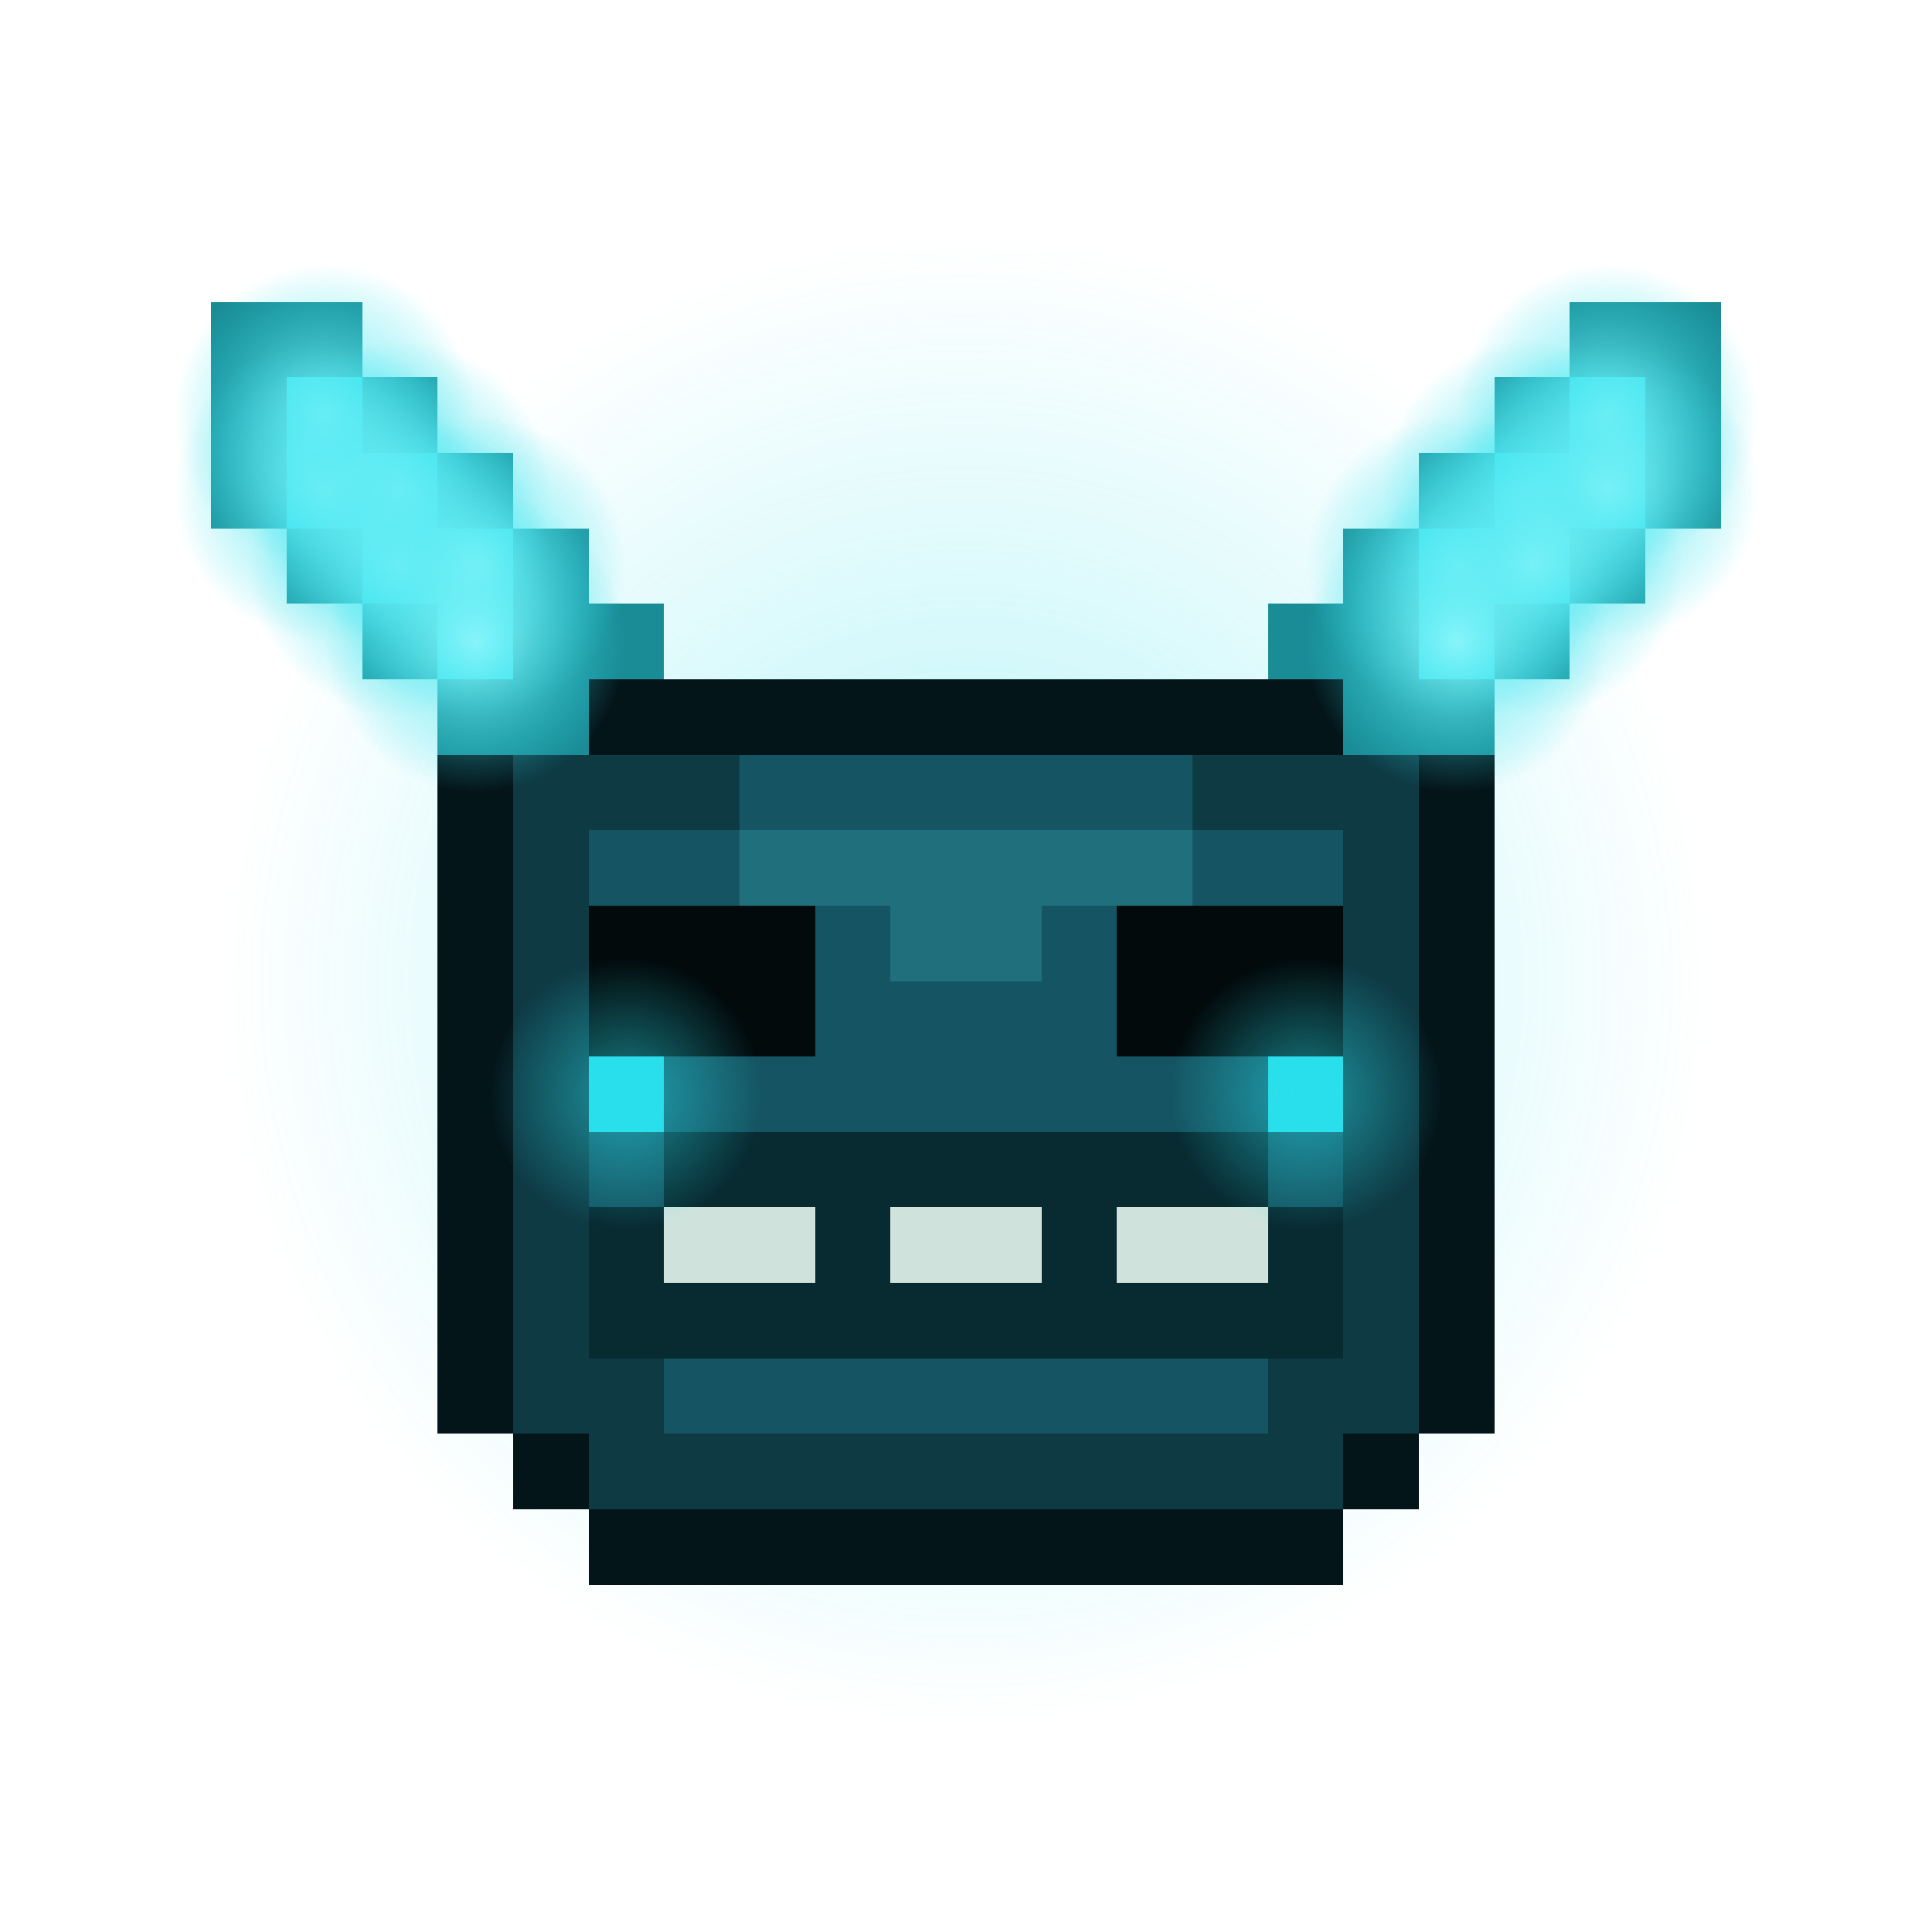
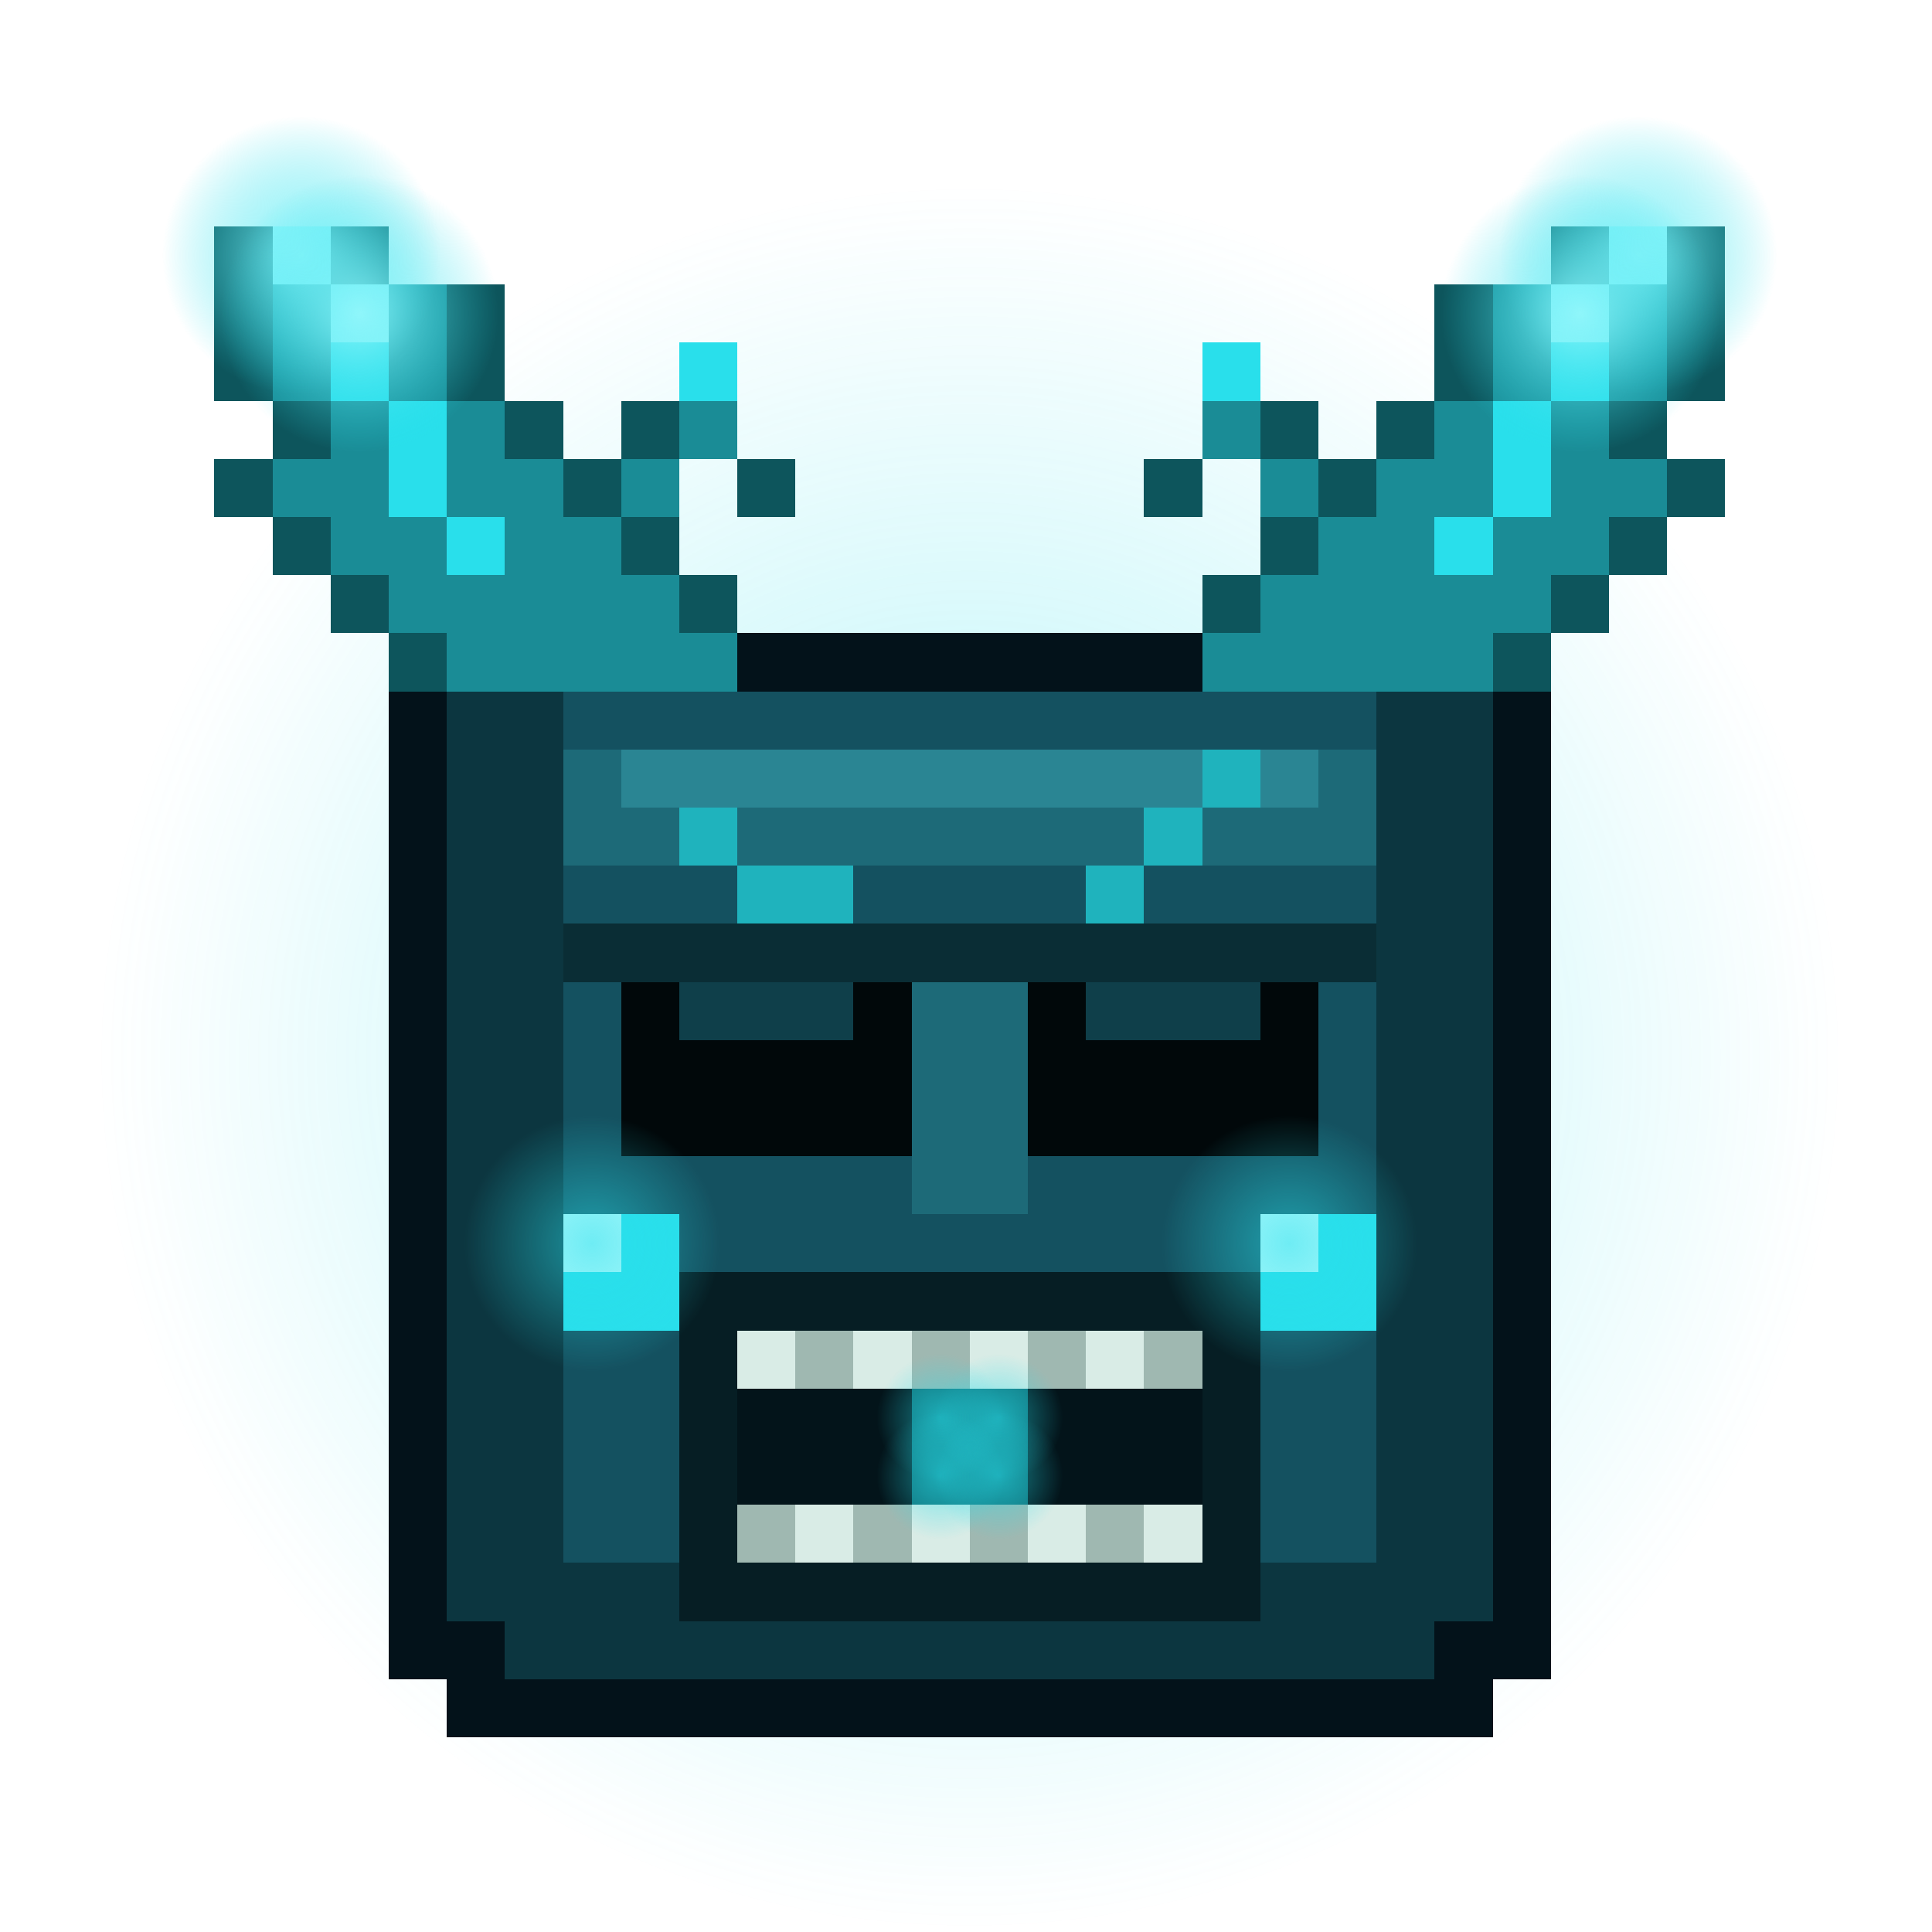
<svg xmlns="http://www.w3.org/2000/svg" width="256" height="256" version="1.1" viewBox="0 0 256 256">
  <defs>
    <linearGradient id="bg" x1="0" y1="0" x2="0" y2="1">
      <stop offset="0" stop-color="#123842" />
      <stop offset="1" stop-color="#050f12" />
    </linearGradient>
    <radialGradient id="halo" cx="0.5" cy="0.5" r="0.5">
      <stop offset="0" stop-color="#29dfeb" stop-opacity="0.35" />
      <stop offset="1" stop-color="#29dfeb" stop-opacity="0" />
    </radialGradient>
    <radialGradient id="earGlow" cx="0.5" cy="0.5" r="0.5">
      <stop offset="0" stop-color="#8ff6fb" stop-opacity="0.9" />
      <stop offset="1" stop-color="#29dfeb" stop-opacity="0" />
    </radialGradient>
    <linearGradient id="beam" x1="0" y1="1" x2="0" y2="0">
      <stop offset="0" stop-color="#3ff0f8" stop-opacity="0.75" />
      <stop offset="1" stop-color="#3ff0f8" stop-opacity="0" />
    </linearGradient>
    <radialGradient id="soulGlow" cx="0.5" cy="0.5" r="0.5">
      <stop offset="0" stop-color="#29dfeb" stop-opacity="0.55" />
      <stop offset="1" stop-color="#29dfeb" stop-opacity="0" />
    </radialGradient>
  </defs>
  <g shape-rendering="crispEdges">
-     <circle cx="128" cy="130" r="100" fill="url(#halo)" />
-     <rect x="28" y="40" width="20" height="10" fill="#1a8c96" />
-     <rect x="208" y="40" width="20" height="10" fill="#1a8c96" />
-     <rect x="28" y="50" width="10" height="10" fill="#1a8c96" />
-     <rect x="38" y="50" width="10" height="10" fill="#29dfeb" />
-     <rect x="48" y="50" width="10" height="10" fill="#1a8c96" />
-     <rect x="198" y="50" width="10" height="10" fill="#1a8c96" />
-     <rect x="208" y="50" width="10" height="10" fill="#29dfeb" />
-     <rect x="218" y="50" width="10" height="10" fill="#1a8c96" />
-     <rect x="28" y="60" width="10" height="10" fill="#1a8c96" />
-     <rect x="38" y="60" width="20" height="10" fill="#29dfeb" />
-     <rect x="58" y="60" width="10" height="10" fill="#1a8c96" />
-     <rect x="188" y="60" width="10" height="10" fill="#1a8c96" />
-     <rect x="198" y="60" width="20" height="10" fill="#29dfeb" />
-     <rect x="218" y="60" width="10" height="10" fill="#1a8c96" />
-     <rect x="38" y="70" width="10" height="10" fill="#1a8c96" />
-     <rect x="48" y="70" width="20" height="10" fill="#29dfeb" />
-     <rect x="68" y="70" width="10" height="10" fill="#1a8c96" />
-     <rect x="178" y="70" width="10" height="10" fill="#1a8c96" />
-     <rect x="188" y="70" width="20" height="10" fill="#29dfeb" />
-     <rect x="208" y="70" width="10" height="10" fill="#1a8c96" />
-     <rect x="48" y="80" width="10" height="10" fill="#1a8c96" />
-     <rect x="58" y="80" width="10" height="10" fill="#29dfeb" />
-     <rect x="68" y="80" width="20" height="10" fill="#1a8c96" />
-     <rect x="168" y="80" width="20" height="10" fill="#1a8c96" />
-     <rect x="188" y="80" width="10" height="10" fill="#29dfeb" />
-     <rect x="198" y="80" width="10" height="10" fill="#1a8c96" />
-     <rect x="58" y="90" width="20" height="10" fill="#1a8c96" />
-     <rect x="78" y="90" width="100" height="10" fill="#04151a" />
-     <rect x="178" y="90" width="20" height="10" fill="#1a8c96" />
-     <rect x="58" y="100" width="10" height="10" fill="#04151a" />
-     <rect x="68" y="100" width="30" height="10" fill="#0e3a44" />
-     <rect x="98" y="100" width="60" height="10" fill="#155462" />
-     <rect x="158" y="100" width="30" height="10" fill="#0e3a44" />
-     <rect x="188" y="100" width="10" height="10" fill="#04151a" />
-     <rect x="58" y="110" width="10" height="10" fill="#04151a" />
-     <rect x="68" y="110" width="10" height="10" fill="#0e3a44" />
-     <rect x="78" y="110" width="20" height="10" fill="#155462" />
-     <rect x="98" y="110" width="60" height="10" fill="#1f6f7c" />
-     <rect x="158" y="110" width="20" height="10" fill="#155462" />
-     <rect x="178" y="110" width="10" height="10" fill="#0e3a44" />
-     <rect x="188" y="110" width="10" height="10" fill="#04151a" />
-     <rect x="58" y="120" width="10" height="10" fill="#04151a" />
-     <rect x="68" y="120" width="10" height="10" fill="#0e3a44" />
-     <rect x="78" y="120" width="30" height="10" fill="#020a0c" />
-     <rect x="108" y="120" width="10" height="10" fill="#155462" />
-     <rect x="118" y="120" width="20" height="10" fill="#1f6f7c" />
-     <rect x="138" y="120" width="10" height="10" fill="#155462" />
-     <rect x="148" y="120" width="30" height="10" fill="#020a0c" />
-     <rect x="178" y="120" width="10" height="10" fill="#0e3a44" />
-     <rect x="188" y="120" width="10" height="10" fill="#04151a" />
-     <rect x="58" y="130" width="10" height="10" fill="#04151a" />
-     <rect x="68" y="130" width="10" height="10" fill="#0e3a44" />
-     <rect x="78" y="130" width="30" height="10" fill="#020a0c" />
-     <rect x="108" y="130" width="40" height="10" fill="#155462" />
-     <rect x="148" y="130" width="30" height="10" fill="#020a0c" />
-     <rect x="178" y="130" width="10" height="10" fill="#0e3a44" />
-     <rect x="188" y="130" width="10" height="10" fill="#04151a" />
-     <rect x="58" y="140" width="10" height="10" fill="#04151a" />
-     <rect x="68" y="140" width="10" height="10" fill="#0e3a44" />
-     <rect x="78" y="140" width="10" height="10" fill="#29dfeb" />
-     <rect x="88" y="140" width="80" height="10" fill="#155462" />
-     <rect x="168" y="140" width="10" height="10" fill="#29dfeb" />
-     <rect x="178" y="140" width="10" height="10" fill="#0e3a44" />
-     <rect x="188" y="140" width="10" height="10" fill="#04151a" />
-     <rect x="58" y="150" width="10" height="10" fill="#04151a" />
-     <rect x="68" y="150" width="10" height="10" fill="#0e3a44" />
-     <rect x="78" y="150" width="10" height="10" fill="#155462" />
-     <rect x="88" y="150" width="80" height="10" fill="#082a31" />
-     <rect x="168" y="150" width="10" height="10" fill="#155462" />
-     <rect x="178" y="150" width="10" height="10" fill="#0e3a44" />
-     <rect x="188" y="150" width="10" height="10" fill="#04151a" />
-     <rect x="58" y="160" width="10" height="10" fill="#04151a" />
-     <rect x="68" y="160" width="10" height="10" fill="#0e3a44" />
-     <rect x="78" y="160" width="10" height="10" fill="#082a31" />
-     <rect x="88" y="160" width="20" height="10" fill="#cfe3dc" />
-     <rect x="108" y="160" width="10" height="10" fill="#082a31" />
-     <rect x="118" y="160" width="20" height="10" fill="#cfe3dc" />
-     <rect x="138" y="160" width="10" height="10" fill="#082a31" />
-     <rect x="148" y="160" width="20" height="10" fill="#cfe3dc" />
-     <rect x="168" y="160" width="10" height="10" fill="#082a31" />
-     <rect x="178" y="160" width="10" height="10" fill="#0e3a44" />
-     <rect x="188" y="160" width="10" height="10" fill="#04151a" />
-     <rect x="58" y="170" width="10" height="10" fill="#04151a" />
-     <rect x="68" y="170" width="10" height="10" fill="#0e3a44" />
-     <rect x="78" y="170" width="100" height="10" fill="#082a31" />
-     <rect x="178" y="170" width="10" height="10" fill="#0e3a44" />
-     <rect x="188" y="170" width="10" height="10" fill="#04151a" />
-     <rect x="58" y="180" width="10" height="10" fill="#04151a" />
-     <rect x="68" y="180" width="20" height="10" fill="#0e3a44" />
-     <rect x="88" y="180" width="80" height="10" fill="#155462" />
-     <rect x="168" y="180" width="20" height="10" fill="#0e3a44" />
-     <rect x="188" y="180" width="10" height="10" fill="#04151a" />
-     <rect x="68" y="190" width="10" height="10" fill="#04151a" />
-     <rect x="78" y="190" width="100" height="10" fill="#0e3a44" />
-     <rect x="178" y="190" width="10" height="10" fill="#04151a" />
-     <rect x="78" y="200" width="100" height="10" fill="#04151a" />
-     <circle cx="43" cy="55" r="20" fill="url(#earGlow)" />
-     <circle cx="213" cy="55" r="20" fill="url(#earGlow)" />
-     <circle cx="43" cy="65" r="20" fill="url(#earGlow)" />
-     <circle cx="53" cy="65" r="20" fill="url(#earGlow)" />
-     <circle cx="203" cy="65" r="20" fill="url(#earGlow)" />
-     <circle cx="213" cy="65" r="20" fill="url(#earGlow)" />
-     <circle cx="53" cy="75" r="20" fill="url(#earGlow)" />
-     <circle cx="63" cy="75" r="20" fill="url(#earGlow)" />
-     <circle cx="193" cy="75" r="20" fill="url(#earGlow)" />
-     <circle cx="203" cy="75" r="20" fill="url(#earGlow)" />
-     <circle cx="63" cy="85" r="20" fill="url(#earGlow)" />
-     <circle cx="193" cy="85" r="20" fill="url(#earGlow)" />
-     <circle cx="83" cy="145" r="18" fill="url(#soulGlow)" />
-     <circle cx="173" cy="145" r="18" fill="url(#soulGlow)" />
+     <circle cx="128.5" cy="140.11" r="115.5" fill="url(#halo)" />
+     <rect x="28.4" y="30" width="7.7" height="7.7" fill="#0d555c" />
+     <rect x="36.1" y="30" width="7.7" height="7.7" fill="#b0fbff" />
+     <rect x="43.8" y="30" width="7.7" height="7.7" fill="#0d555c" />
+     <rect x="205.5" y="30" width="7.7" height="7.7" fill="#0d555c" />
+     <rect x="213.2" y="30" width="7.7" height="7.7" fill="#b0fbff" />
+     <rect x="220.9" y="30" width="7.7" height="7.7" fill="#0d555c" />
+     <rect x="28.4" y="37.7" width="7.7" height="7.7" fill="#0d555c" />
+     <rect x="36.1" y="37.7" width="7.7" height="7.7" fill="#1a8c96" />
+     <rect x="43.8" y="37.7" width="7.7" height="7.7" fill="#b0fbff" />
+     <rect x="51.5" y="37.7" width="7.7" height="7.7" fill="#1a8c96" />
+     <rect x="59.2" y="37.7" width="7.7" height="7.7" fill="#0d555c" />
+     <rect x="190.1" y="37.7" width="7.7" height="7.7" fill="#0d555c" />
+     <rect x="197.8" y="37.7" width="7.7" height="7.7" fill="#1a8c96" />
+     <rect x="205.5" y="37.7" width="7.7" height="7.7" fill="#b0fbff" />
+     <rect x="213.2" y="37.7" width="7.7" height="7.7" fill="#1a8c96" />
+     <rect x="220.9" y="37.7" width="7.7" height="7.7" fill="#0d555c" />
+     <rect x="28.4" y="45.4" width="7.7" height="7.7" fill="#0d555c" />
+     <rect x="36.1" y="45.4" width="7.7" height="7.7" fill="#1a8c96" />
+     <rect x="43.8" y="45.4" width="7.7" height="7.7" fill="#29dfeb" />
+     <rect x="51.5" y="45.4" width="7.7" height="7.7" fill="#1a8c96" />
+     <rect x="59.2" y="45.4" width="7.7" height="7.7" fill="#0d555c" />
+     <rect x="90" y="45.4" width="7.7" height="7.7" fill="#29dfeb" />
+     <rect x="159.3" y="45.4" width="7.7" height="7.7" fill="#29dfeb" />
+     <rect x="190.1" y="45.4" width="7.7" height="7.7" fill="#0d555c" />
+     <rect x="197.8" y="45.4" width="7.7" height="7.7" fill="#1a8c96" />
+     <rect x="205.5" y="45.4" width="7.7" height="7.7" fill="#29dfeb" />
+     <rect x="213.2" y="45.4" width="7.7" height="7.7" fill="#1a8c96" />
+     <rect x="220.9" y="45.4" width="7.7" height="7.7" fill="#0d555c" />
+     <rect x="36.1" y="53.1" width="7.7" height="7.7" fill="#0d555c" />
+     <rect x="43.8" y="53.1" width="7.7" height="7.7" fill="#1a8c96" />
+     <rect x="51.5" y="53.1" width="7.7" height="7.7" fill="#29dfeb" />
+     <rect x="59.2" y="53.1" width="7.7" height="7.7" fill="#1a8c96" />
+     <rect x="66.9" y="53.1" width="7.7" height="7.7" fill="#0d555c" />
+     <rect x="82.3" y="53.1" width="7.7" height="7.7" fill="#0d555c" />
+     <rect x="90" y="53.1" width="7.7" height="7.7" fill="#1a8c96" />
+     <rect x="159.3" y="53.1" width="7.7" height="7.7" fill="#1a8c96" />
+     <rect x="167" y="53.1" width="7.7" height="7.7" fill="#0d555c" />
+     <rect x="182.4" y="53.1" width="7.7" height="7.7" fill="#0d555c" />
+     <rect x="190.1" y="53.1" width="7.7" height="7.7" fill="#1a8c96" />
+     <rect x="197.8" y="53.1" width="7.7" height="7.7" fill="#29dfeb" />
+     <rect x="205.5" y="53.1" width="7.7" height="7.7" fill="#1a8c96" />
+     <rect x="213.2" y="53.1" width="7.7" height="7.7" fill="#0d555c" />
+     <rect x="28.4" y="60.8" width="7.7" height="7.7" fill="#0d555c" />
+     <rect x="36.1" y="60.8" width="15.4" height="7.7" fill="#1a8c96" />
+     <rect x="51.5" y="60.8" width="7.7" height="7.7" fill="#29dfeb" />
+     <rect x="59.2" y="60.8" width="15.4" height="7.7" fill="#1a8c96" />
+     <rect x="74.6" y="60.8" width="7.7" height="7.7" fill="#0d555c" />
+     <rect x="82.3" y="60.8" width="7.7" height="7.7" fill="#1a8c96" />
+     <rect x="97.7" y="60.8" width="7.7" height="7.7" fill="#0d555c" />
+     <rect x="151.6" y="60.8" width="7.7" height="7.7" fill="#0d555c" />
+     <rect x="167" y="60.8" width="7.7" height="7.7" fill="#1a8c96" />
+     <rect x="174.7" y="60.8" width="7.7" height="7.7" fill="#0d555c" />
+     <rect x="182.4" y="60.8" width="15.4" height="7.7" fill="#1a8c96" />
+     <rect x="197.8" y="60.8" width="7.7" height="7.7" fill="#29dfeb" />
+     <rect x="205.5" y="60.8" width="15.4" height="7.7" fill="#1a8c96" />
+     <rect x="220.9" y="60.8" width="7.7" height="7.7" fill="#0d555c" />
+     <rect x="36.1" y="68.5" width="7.7" height="7.7" fill="#0d555c" />
+     <rect x="43.8" y="68.5" width="15.4" height="7.7" fill="#1a8c96" />
+     <rect x="59.2" y="68.5" width="7.7" height="7.7" fill="#29dfeb" />
+     <rect x="66.9" y="68.5" width="15.4" height="7.7" fill="#1a8c96" />
+     <rect x="82.3" y="68.5" width="7.7" height="7.7" fill="#0d555c" />
+     <rect x="167" y="68.5" width="7.7" height="7.7" fill="#0d555c" />
+     <rect x="174.7" y="68.5" width="15.4" height="7.7" fill="#1a8c96" />
+     <rect x="190.1" y="68.5" width="7.7" height="7.7" fill="#29dfeb" />
+     <rect x="197.8" y="68.5" width="15.4" height="7.7" fill="#1a8c96" />
+     <rect x="213.2" y="68.5" width="7.7" height="7.7" fill="#0d555c" />
+     <rect x="43.8" y="76.2" width="7.7" height="7.7" fill="#0d555c" />
+     <rect x="51.5" y="76.2" width="38.5" height="7.7" fill="#1a8c96" />
+     <rect x="90" y="76.2" width="7.7" height="7.7" fill="#0d555c" />
+     <rect x="159.3" y="76.2" width="7.7" height="7.7" fill="#0d555c" />
+     <rect x="167" y="76.2" width="38.5" height="7.7" fill="#1a8c96" />
+     <rect x="205.5" y="76.2" width="7.7" height="7.7" fill="#0d555c" />
+     <rect x="51.5" y="83.9" width="7.7" height="7.7" fill="#0d555c" />
+     <rect x="59.2" y="83.9" width="38.5" height="7.7" fill="#1a8c96" />
+     <rect x="97.7" y="83.9" width="61.6" height="7.7" fill="#03121a" />
+     <rect x="159.3" y="83.9" width="38.5" height="7.7" fill="#1a8c96" />
+     <rect x="197.8" y="83.9" width="7.7" height="7.7" fill="#0d555c" />
+     <rect x="51.5" y="91.6" width="7.7" height="7.7" fill="#03121a" />
+     <rect x="59.2" y="91.6" width="15.4" height="7.7" fill="#0c3640" />
+     <rect x="74.6" y="91.6" width="107.8" height="7.7" fill="#145160" />
+     <rect x="182.4" y="91.6" width="15.4" height="7.7" fill="#0c3640" />
+     <rect x="197.8" y="91.6" width="7.7" height="7.7" fill="#03121a" />
+     <rect x="51.5" y="99.3" width="7.7" height="7.7" fill="#03121a" />
+     <rect x="59.2" y="99.3" width="15.4" height="7.7" fill="#0c3640" />
+     <rect x="74.6" y="99.3" width="7.7" height="7.7" fill="#1d6a78" />
+     <rect x="82.3" y="99.3" width="77" height="7.7" fill="#2a8593" />
+     <rect x="159.3" y="99.3" width="7.7" height="7.7" fill="#1fb3bd" />
+     <rect x="167" y="99.3" width="7.7" height="7.7" fill="#2a8593" />
+     <rect x="174.7" y="99.3" width="7.7" height="7.7" fill="#1d6a78" />
+     <rect x="182.4" y="99.3" width="15.4" height="7.7" fill="#0c3640" />
+     <rect x="197.8" y="99.3" width="7.7" height="7.7" fill="#03121a" />
+     <rect x="51.5" y="107" width="7.7" height="7.7" fill="#03121a" />
+     <rect x="59.2" y="107" width="15.4" height="7.7" fill="#0c3640" />
+     <rect x="74.6" y="107" width="15.4" height="7.7" fill="#1d6a78" />
+     <rect x="90" y="107" width="7.7" height="7.7" fill="#1fb3bd" />
+     <rect x="97.7" y="107" width="53.9" height="7.7" fill="#1d6a78" />
+     <rect x="151.6" y="107" width="7.7" height="7.7" fill="#1fb3bd" />
+     <rect x="159.3" y="107" width="23.1" height="7.7" fill="#1d6a78" />
+     <rect x="182.4" y="107" width="15.4" height="7.7" fill="#0c3640" />
+     <rect x="197.8" y="107" width="7.7" height="7.7" fill="#03121a" />
+     <rect x="51.5" y="114.7" width="7.7" height="7.7" fill="#03121a" />
+     <rect x="59.2" y="114.7" width="15.4" height="7.7" fill="#0c3640" />
+     <rect x="74.6" y="114.7" width="23.1" height="7.7" fill="#145160" />
+     <rect x="97.7" y="114.7" width="15.4" height="7.7" fill="#1fb3bd" />
+     <rect x="113.1" y="114.7" width="30.8" height="7.7" fill="#145160" />
+     <rect x="143.9" y="114.7" width="7.7" height="7.7" fill="#1fb3bd" />
+     <rect x="151.6" y="114.7" width="30.8" height="7.7" fill="#145160" />
+     <rect x="182.4" y="114.7" width="15.4" height="7.7" fill="#0c3640" />
+     <rect x="197.8" y="114.7" width="7.7" height="7.7" fill="#03121a" />
+     <rect x="51.5" y="122.4" width="7.7" height="7.7" fill="#03121a" />
+     <rect x="59.2" y="122.4" width="15.4" height="7.7" fill="#0c3640" />
+     <rect x="74.6" y="122.4" width="107.8" height="7.7" fill="#0a2d35" />
+     <rect x="182.4" y="122.4" width="15.4" height="7.7" fill="#0c3640" />
+     <rect x="197.8" y="122.4" width="7.7" height="7.7" fill="#03121a" />
+     <rect x="51.5" y="130.1" width="7.7" height="7.7" fill="#03121a" />
+     <rect x="59.2" y="130.1" width="15.4" height="7.7" fill="#0c3640" />
+     <rect x="74.6" y="130.1" width="7.7" height="7.7" fill="#145160" />
+     <rect x="82.3" y="130.1" width="7.7" height="7.7" fill="#01080a" />
+     <rect x="90" y="130.1" width="23.1" height="7.7" fill="#0f3f4a" />
+     <rect x="113.1" y="130.1" width="7.7" height="7.7" fill="#01080a" />
+     <rect x="120.8" y="130.1" width="15.4" height="7.7" fill="#1d6a78" />
+     <rect x="136.2" y="130.1" width="7.7" height="7.7" fill="#01080a" />
+     <rect x="143.9" y="130.1" width="23.1" height="7.7" fill="#0f3f4a" />
+     <rect x="167" y="130.1" width="7.7" height="7.7" fill="#01080a" />
+     <rect x="174.7" y="130.1" width="7.7" height="7.7" fill="#145160" />
+     <rect x="182.4" y="130.1" width="15.4" height="7.7" fill="#0c3640" />
+     <rect x="197.8" y="130.1" width="7.7" height="7.7" fill="#03121a" />
+     <rect x="51.5" y="137.8" width="7.7" height="7.7" fill="#03121a" />
+     <rect x="59.2" y="137.8" width="15.4" height="7.7" fill="#0c3640" />
+     <rect x="74.6" y="137.8" width="7.7" height="7.7" fill="#145160" />
+     <rect x="82.3" y="137.8" width="38.5" height="7.7" fill="#01080a" />
+     <rect x="120.8" y="137.8" width="15.4" height="7.7" fill="#1d6a78" />
+     <rect x="136.2" y="137.8" width="38.5" height="7.7" fill="#01080a" />
+     <rect x="174.7" y="137.8" width="7.7" height="7.7" fill="#145160" />
+     <rect x="182.4" y="137.8" width="15.4" height="7.7" fill="#0c3640" />
+     <rect x="197.8" y="137.8" width="7.7" height="7.7" fill="#03121a" />
+     <rect x="51.5" y="145.5" width="7.7" height="7.7" fill="#03121a" />
+     <rect x="59.2" y="145.5" width="15.4" height="7.7" fill="#0c3640" />
+     <rect x="74.6" y="145.5" width="7.7" height="7.7" fill="#145160" />
+     <rect x="82.3" y="145.5" width="38.5" height="7.7" fill="#01080a" />
+     <rect x="120.8" y="145.5" width="15.4" height="7.7" fill="#1d6a78" />
+     <rect x="136.2" y="145.5" width="38.5" height="7.7" fill="#01080a" />
+     <rect x="174.7" y="145.5" width="7.7" height="7.7" fill="#145160" />
+     <rect x="182.4" y="145.5" width="15.4" height="7.7" fill="#0c3640" />
+     <rect x="197.8" y="145.5" width="7.7" height="7.7" fill="#03121a" />
+     <rect x="51.5" y="153.2" width="7.7" height="7.7" fill="#03121a" />
+     <rect x="59.2" y="153.2" width="15.4" height="7.7" fill="#0c3640" />
+     <rect x="74.6" y="153.2" width="46.2" height="7.7" fill="#145160" />
+     <rect x="120.8" y="153.2" width="15.4" height="7.7" fill="#1d6a78" />
+     <rect x="136.2" y="153.2" width="46.2" height="7.7" fill="#145160" />
+     <rect x="182.4" y="153.2" width="15.4" height="7.7" fill="#0c3640" />
+     <rect x="197.8" y="153.2" width="7.7" height="7.7" fill="#03121a" />
+     <rect x="51.5" y="160.9" width="7.7" height="7.7" fill="#03121a" />
+     <rect x="59.2" y="160.9" width="15.4" height="7.7" fill="#0c3640" />
+     <rect x="74.6" y="160.9" width="7.7" height="7.7" fill="#c4fdff" />
+     <rect x="82.3" y="160.9" width="7.7" height="7.7" fill="#29dfeb" />
+     <rect x="90" y="160.9" width="77" height="7.7" fill="#145160" />
+     <rect x="167" y="160.9" width="7.7" height="7.7" fill="#c4fdff" />
+     <rect x="174.7" y="160.9" width="7.7" height="7.7" fill="#29dfeb" />
+     <rect x="182.4" y="160.9" width="15.4" height="7.7" fill="#0c3640" />
+     <rect x="197.8" y="160.9" width="7.7" height="7.7" fill="#03121a" />
+     <rect x="51.5" y="168.6" width="7.7" height="7.7" fill="#03121a" />
+     <rect x="59.2" y="168.6" width="15.4" height="7.7" fill="#0c3640" />
+     <rect x="74.6" y="168.6" width="15.4" height="7.7" fill="#29dfeb" />
+     <rect x="90" y="168.6" width="77" height="7.7" fill="#061e24" />
+     <rect x="167" y="168.6" width="15.4" height="7.7" fill="#29dfeb" />
+     <rect x="182.4" y="168.6" width="15.4" height="7.7" fill="#0c3640" />
+     <rect x="197.8" y="168.6" width="7.7" height="7.7" fill="#03121a" />
+     <rect x="51.5" y="176.3" width="7.7" height="7.7" fill="#03121a" />
+     <rect x="59.2" y="176.3" width="15.4" height="7.7" fill="#0c3640" />
+     <rect x="74.6" y="176.3" width="15.4" height="7.7" fill="#145160" />
+     <rect x="90" y="176.3" width="7.7" height="7.7" fill="#061e24" />
+     <rect x="97.7" y="176.3" width="7.7" height="7.7" fill="#d9ece6" />
+     <rect x="105.4" y="176.3" width="7.7" height="7.7" fill="#9fb8b1" />
+     <rect x="113.1" y="176.3" width="7.7" height="7.7" fill="#d9ece6" />
+     <rect x="120.8" y="176.3" width="7.7" height="7.7" fill="#9fb8b1" />
+     <rect x="128.5" y="176.3" width="7.7" height="7.7" fill="#d9ece6" />
+     <rect x="136.2" y="176.3" width="7.7" height="7.7" fill="#9fb8b1" />
+     <rect x="143.9" y="176.3" width="7.7" height="7.7" fill="#d9ece6" />
+     <rect x="151.6" y="176.3" width="7.7" height="7.7" fill="#9fb8b1" />
+     <rect x="159.3" y="176.3" width="7.7" height="7.7" fill="#061e24" />
+     <rect x="167" y="176.3" width="15.4" height="7.7" fill="#145160" />
+     <rect x="182.4" y="176.3" width="15.4" height="7.7" fill="#0c3640" />
+     <rect x="197.8" y="176.3" width="7.7" height="7.7" fill="#03121a" />
+     <rect x="51.5" y="184" width="7.7" height="7.7" fill="#03121a" />
+     <rect x="59.2" y="184" width="15.4" height="7.7" fill="#0c3640" />
+     <rect x="74.6" y="184" width="15.4" height="7.7" fill="#145160" />
+     <rect x="90" y="184" width="7.7" height="7.7" fill="#061e24" />
+     <rect x="97.7" y="184" width="23.1" height="7.7" fill="#03141a" />
+     <rect x="120.8" y="184" width="15.4" height="7.7" fill="#0f6f78" />
+     <rect x="136.2" y="184" width="23.1" height="7.7" fill="#03141a" />
+     <rect x="159.3" y="184" width="7.7" height="7.7" fill="#061e24" />
+     <rect x="167" y="184" width="15.4" height="7.7" fill="#145160" />
+     <rect x="182.4" y="184" width="15.4" height="7.7" fill="#0c3640" />
+     <rect x="197.8" y="184" width="7.7" height="7.7" fill="#03121a" />
+     <rect x="51.5" y="191.7" width="7.7" height="7.7" fill="#03121a" />
+     <rect x="59.2" y="191.7" width="15.4" height="7.7" fill="#0c3640" />
+     <rect x="74.6" y="191.7" width="15.4" height="7.7" fill="#145160" />
+     <rect x="90" y="191.7" width="7.7" height="7.7" fill="#061e24" />
+     <rect x="97.7" y="191.7" width="23.1" height="7.7" fill="#03141a" />
+     <rect x="120.8" y="191.7" width="15.4" height="7.7" fill="#0f6f78" />
+     <rect x="136.2" y="191.7" width="23.1" height="7.7" fill="#03141a" />
+     <rect x="159.3" y="191.7" width="7.7" height="7.7" fill="#061e24" />
+     <rect x="167" y="191.7" width="15.4" height="7.7" fill="#145160" />
+     <rect x="182.4" y="191.7" width="15.4" height="7.7" fill="#0c3640" />
+     <rect x="197.8" y="191.7" width="7.7" height="7.7" fill="#03121a" />
+     <rect x="51.5" y="199.4" width="7.7" height="7.7" fill="#03121a" />
+     <rect x="59.2" y="199.4" width="15.4" height="7.7" fill="#0c3640" />
+     <rect x="74.6" y="199.4" width="15.4" height="7.7" fill="#145160" />
+     <rect x="90" y="199.4" width="7.7" height="7.7" fill="#061e24" />
+     <rect x="97.7" y="199.4" width="7.7" height="7.7" fill="#9fb8b1" />
+     <rect x="105.4" y="199.4" width="7.7" height="7.7" fill="#d9ece6" />
+     <rect x="113.1" y="199.4" width="7.7" height="7.7" fill="#9fb8b1" />
+     <rect x="120.8" y="199.4" width="7.7" height="7.7" fill="#d9ece6" />
+     <rect x="128.5" y="199.4" width="7.7" height="7.7" fill="#9fb8b1" />
+     <rect x="136.2" y="199.4" width="7.7" height="7.7" fill="#d9ece6" />
+     <rect x="143.9" y="199.4" width="7.7" height="7.7" fill="#9fb8b1" />
+     <rect x="151.6" y="199.4" width="7.7" height="7.7" fill="#d9ece6" />
+     <rect x="159.3" y="199.4" width="7.7" height="7.7" fill="#061e24" />
+     <rect x="167" y="199.4" width="15.4" height="7.7" fill="#145160" />
+     <rect x="182.4" y="199.4" width="15.4" height="7.7" fill="#0c3640" />
+     <rect x="197.8" y="199.4" width="7.7" height="7.7" fill="#03121a" />
+     <rect x="51.5" y="207.1" width="7.7" height="7.7" fill="#03121a" />
+     <rect x="59.2" y="207.1" width="30.8" height="7.7" fill="#0c3640" />
+     <rect x="90" y="207.1" width="77" height="7.7" fill="#061e24" />
+     <rect x="167" y="207.1" width="30.8" height="7.7" fill="#0c3640" />
+     <rect x="197.8" y="207.1" width="7.7" height="7.7" fill="#03121a" />
+     <rect x="51.5" y="214.8" width="15.4" height="7.7" fill="#03121a" />
+     <rect x="66.9" y="214.8" width="123.2" height="7.7" fill="#0c3640" />
+     <rect x="190.1" y="214.8" width="15.4" height="7.7" fill="#03121a" />
+     <rect x="59.2" y="222.5" width="138.6" height="7.7" fill="#03121a" />
+     <circle cx="39.95" cy="33.85" r="18.48" fill="url(#earGlow)" />
+     <circle cx="217.05" cy="33.85" r="18.48" fill="url(#earGlow)" />
+     <circle cx="47.65" cy="41.55" r="18.48" fill="url(#earGlow)" />
+     <circle cx="209.35" cy="41.55" r="18.48" fill="url(#earGlow)" />
+     <circle cx="78.45" cy="164.75" r="16.94" fill="url(#soulGlow)" />
+     <circle cx="170.85" cy="164.75" r="16.94" fill="url(#soulGlow)" />
+     <circle cx="124.65" cy="187.85" r="8.47" fill="url(#soulGlow)" />
+     <circle cx="132.35" cy="187.85" r="8.47" fill="url(#soulGlow)" />
+     <circle cx="124.65" cy="195.55" r="8.47" fill="url(#soulGlow)" />
+     <circle cx="132.35" cy="195.55" r="8.47" fill="url(#soulGlow)" />
  </g>
</svg>
